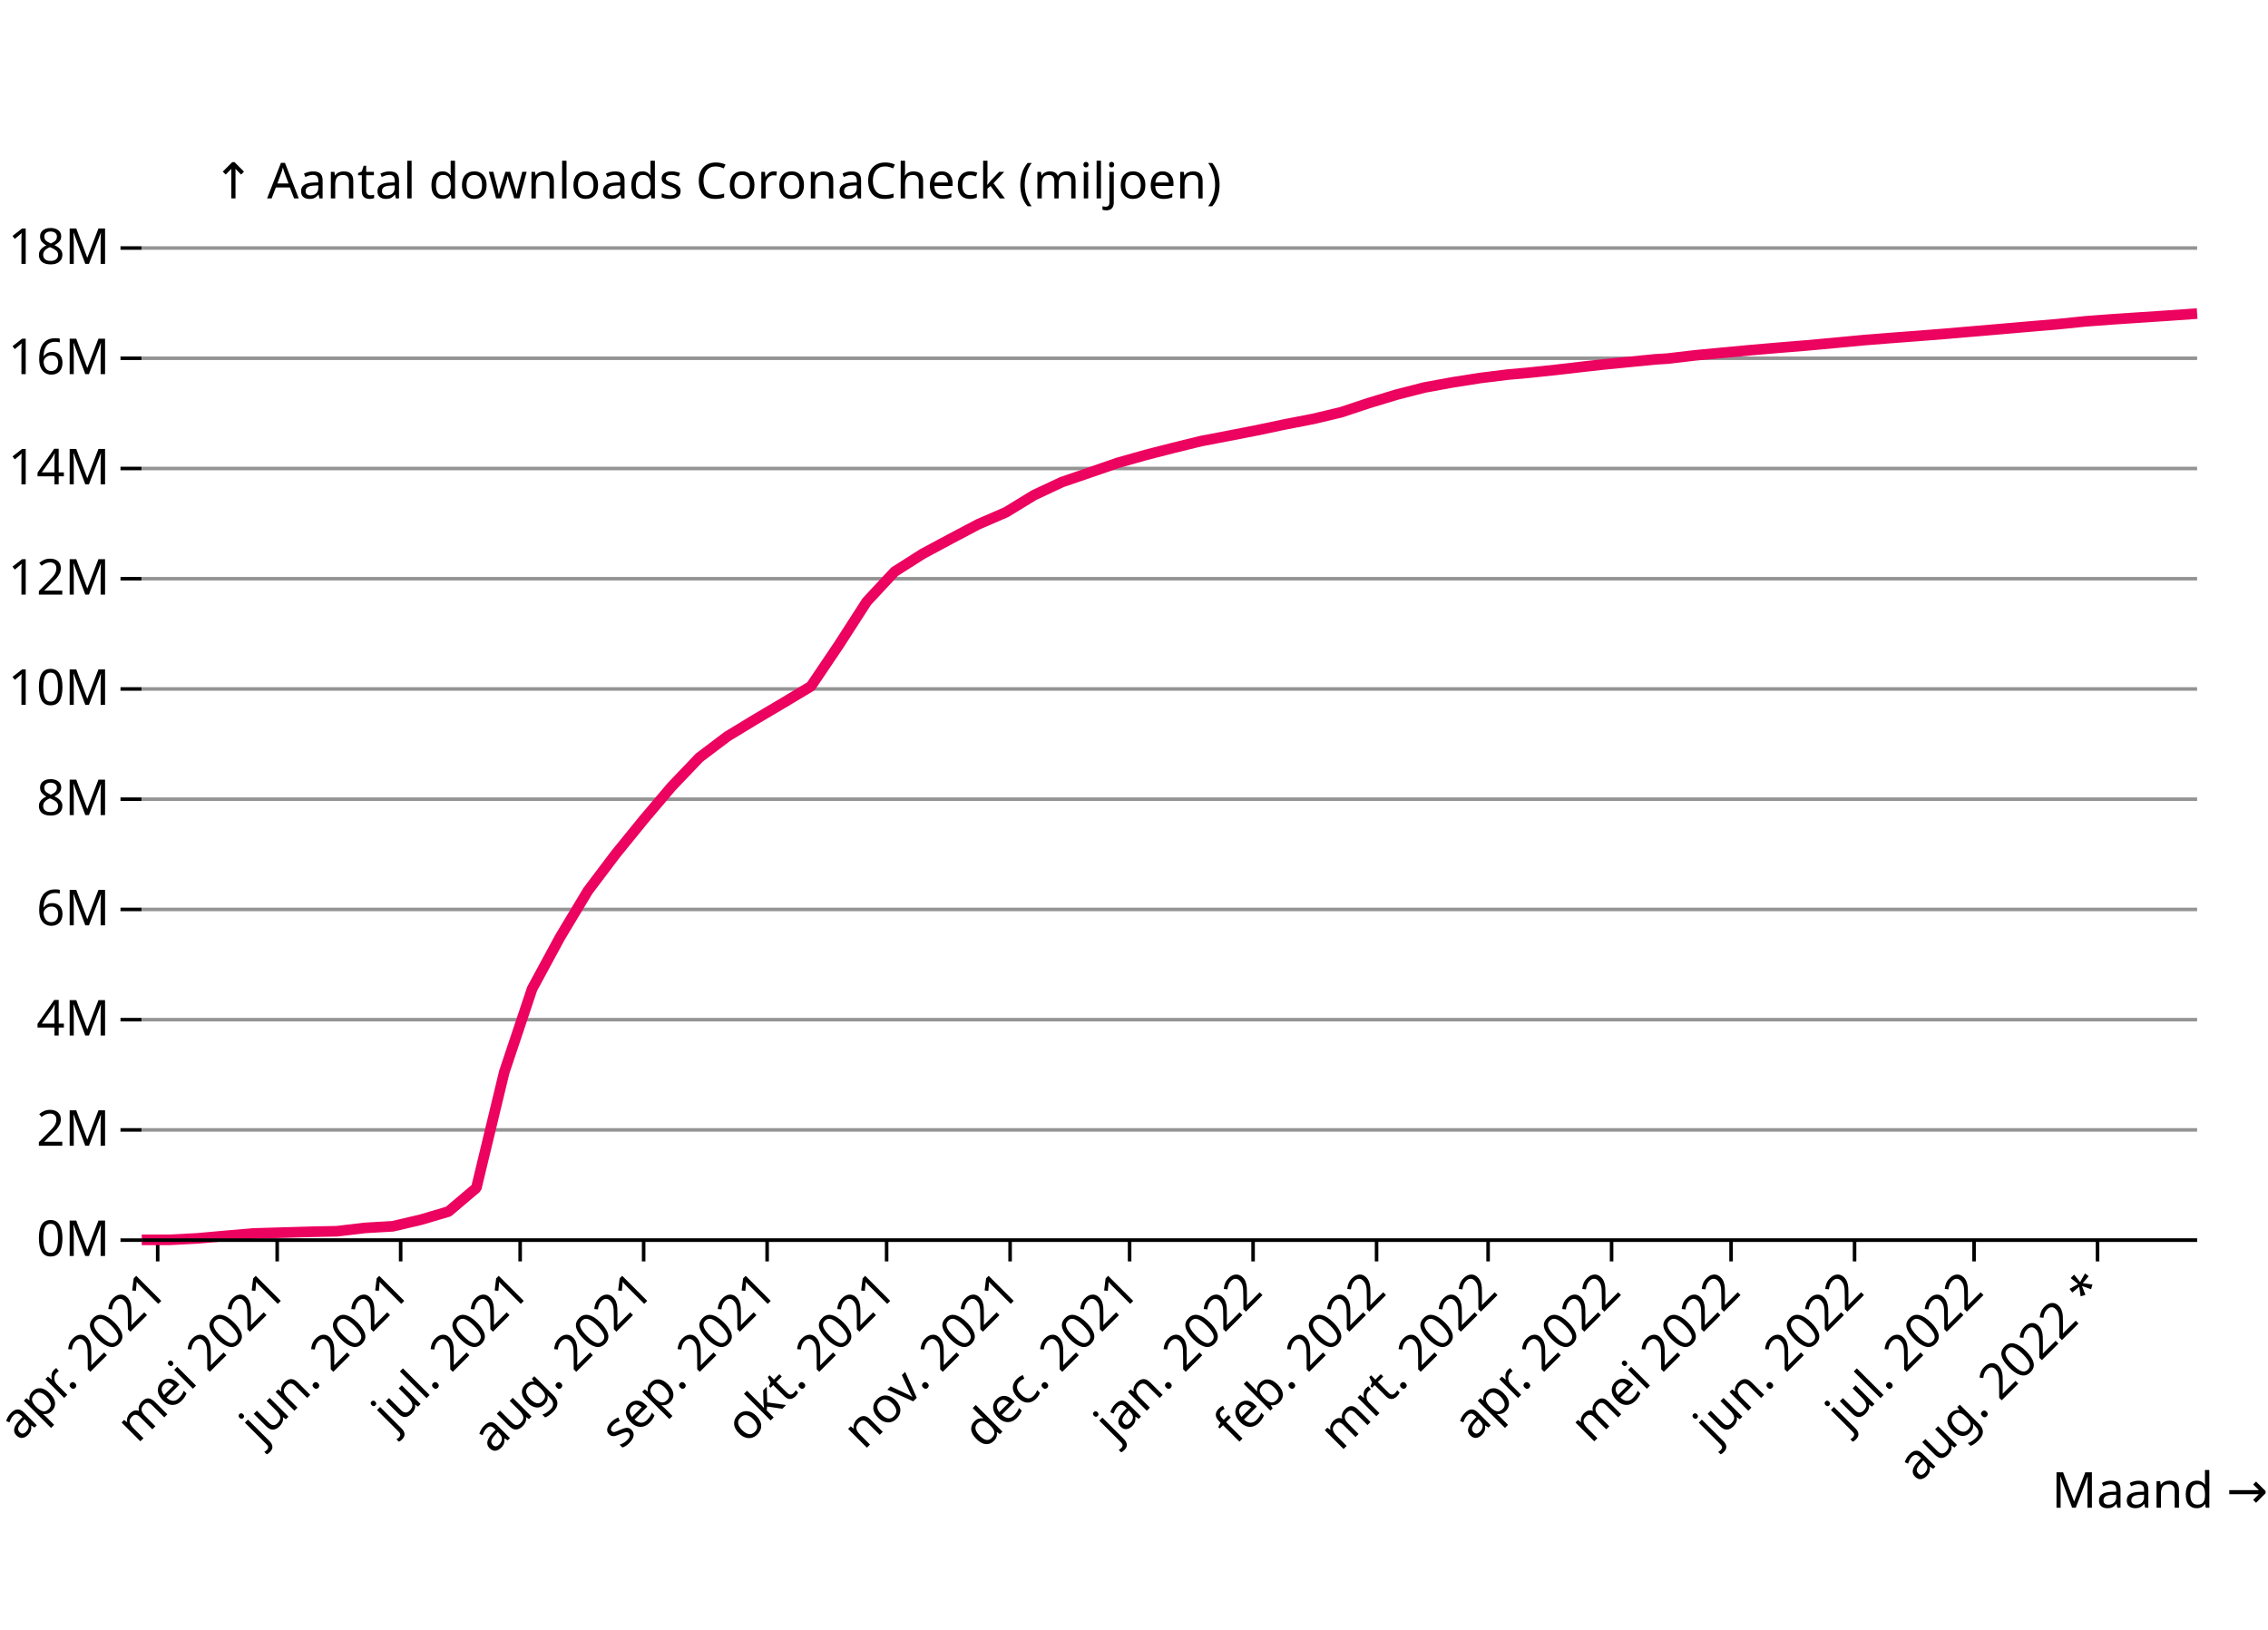
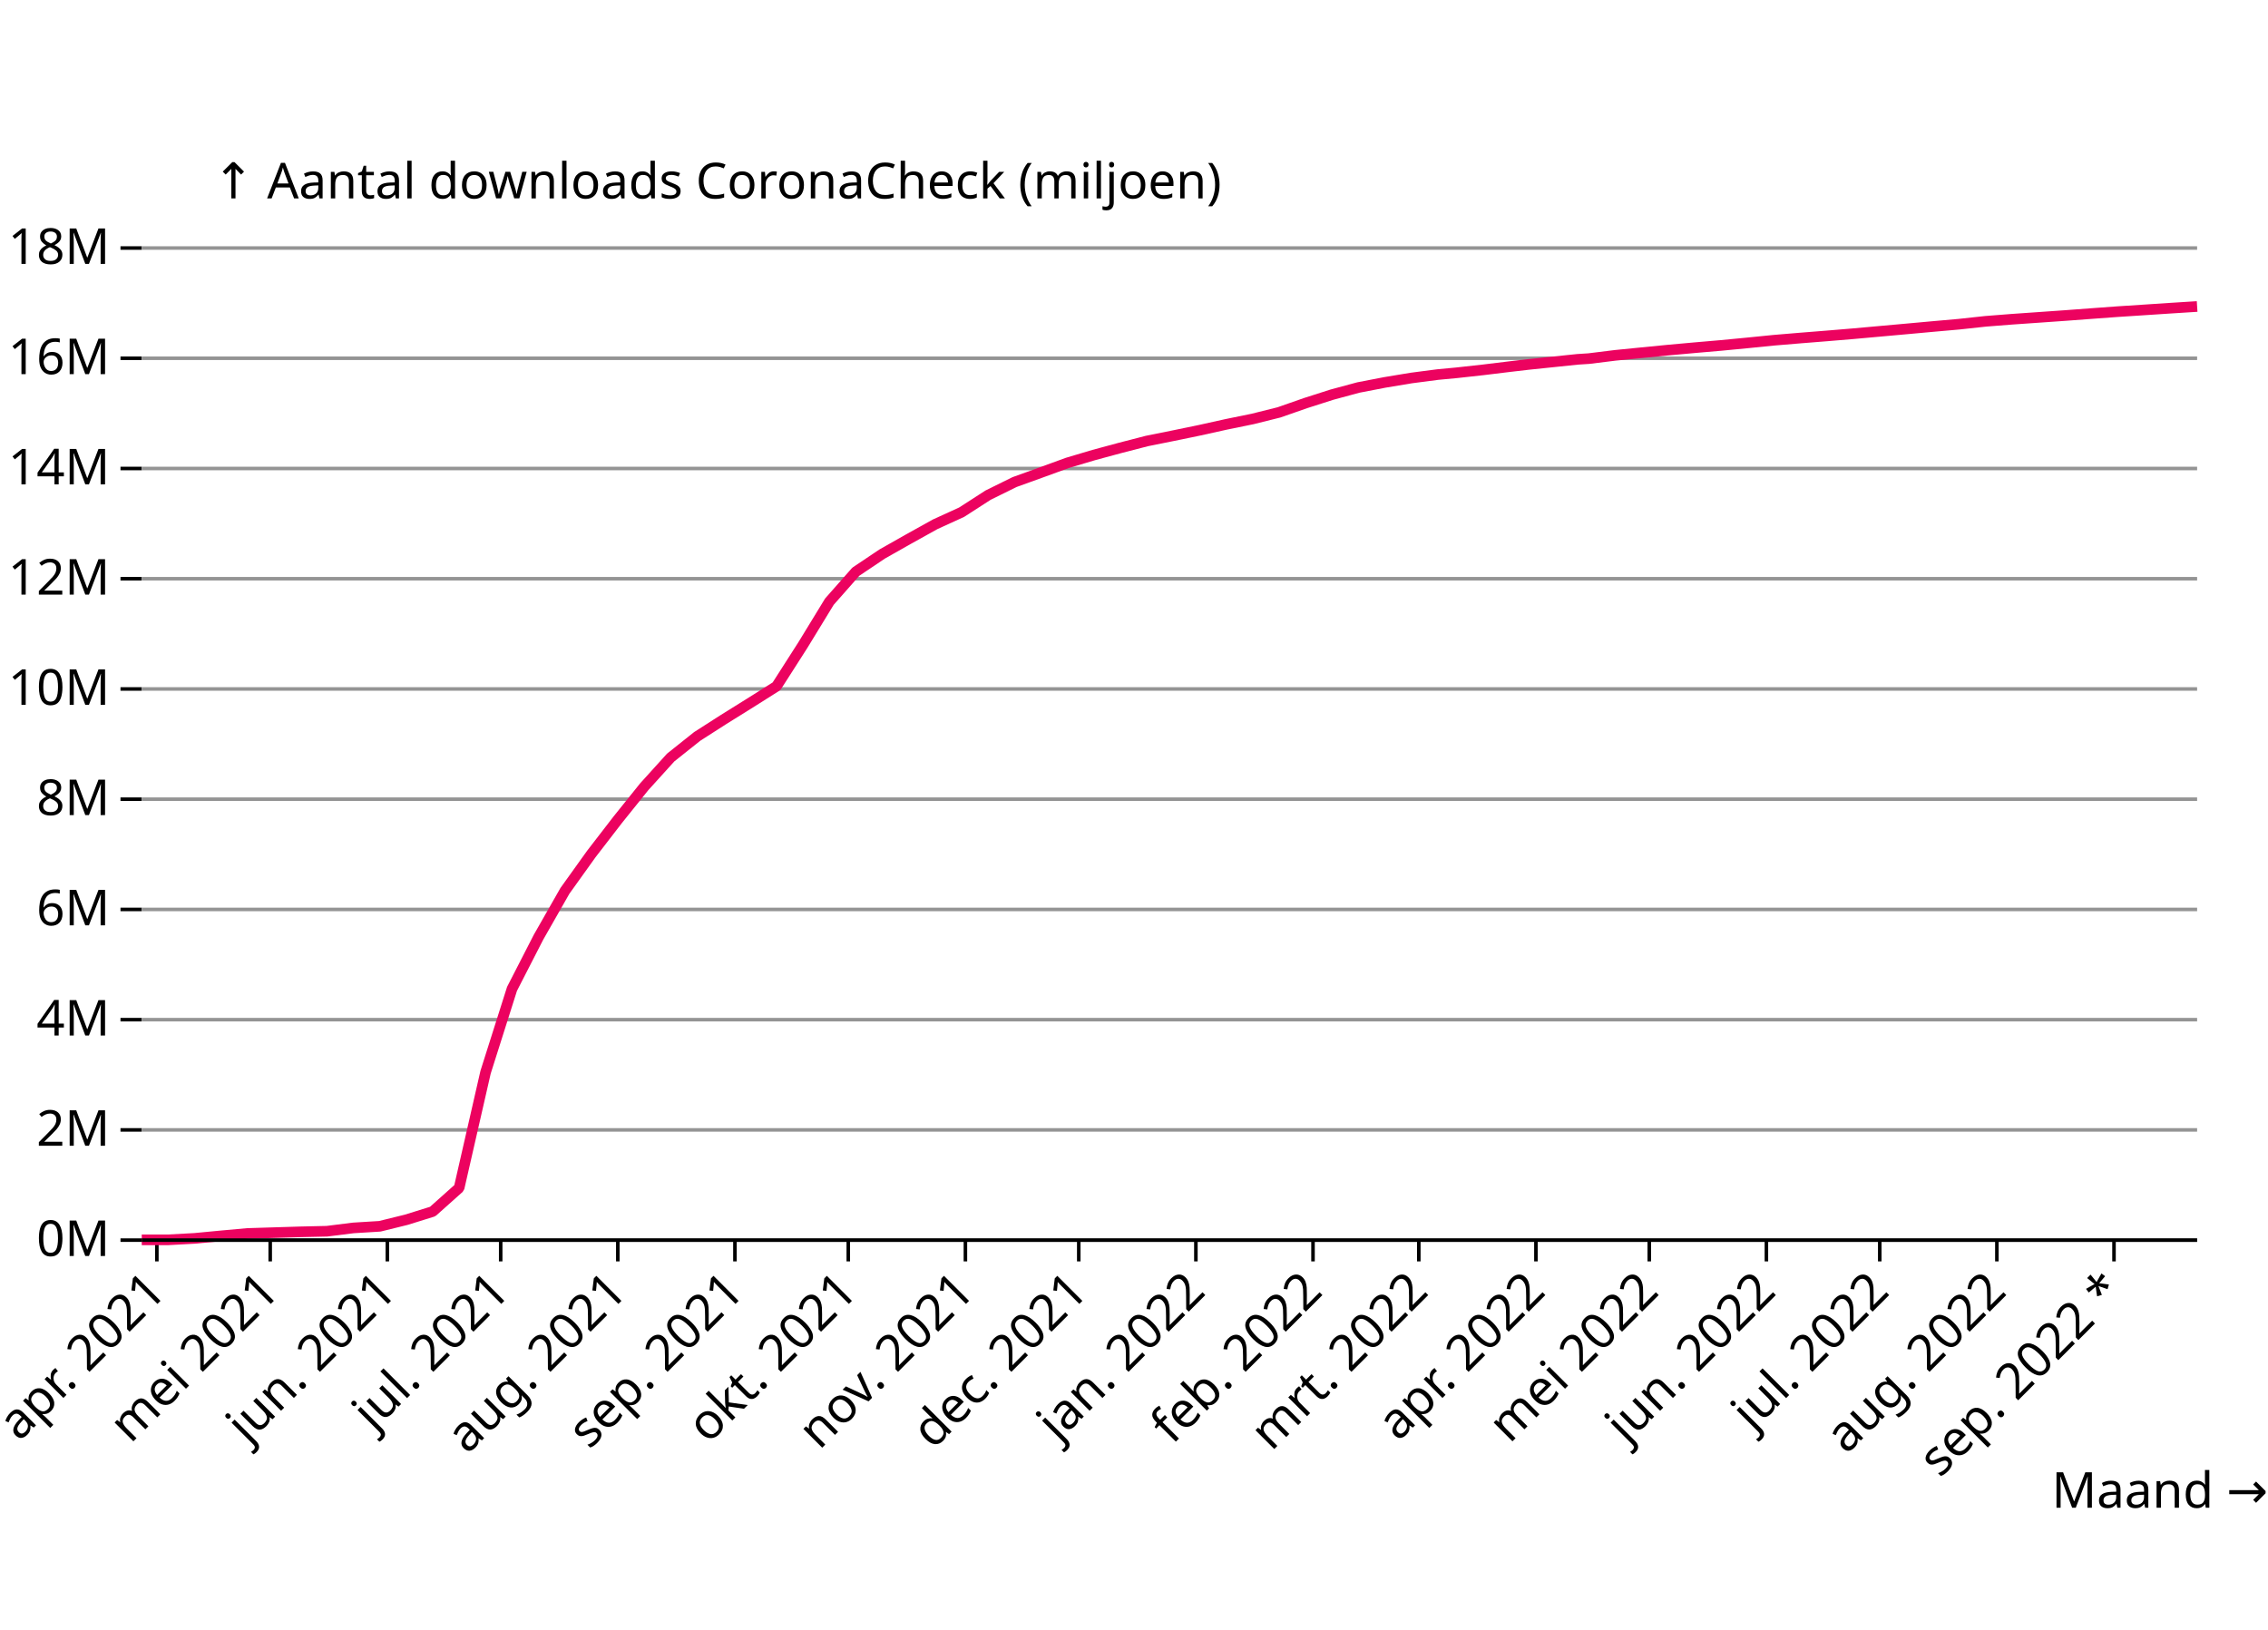
<svg xmlns="http://www.w3.org/2000/svg" class="plot" fill="currentColor" text-anchor="middle" width="640" height="460" viewBox="0 0 640 400" style="font-family: 'RO Sans', sans-serif; font-size: 14px;">
  <style>
        line[stroke-opacity] {
            stroke-opacity: 1;
            stroke: #949494;
        }
</style>
  <g transform="translate(40,0)" fill="none" text-anchor="end">
    <g class="tick" opacity="1" transform="translate(0,320)">
      <line stroke="currentColor" x2="-6" />
      <line stroke="currentColor" x2="580" stroke-opacity="0.1" />
      <text fill="currentColor" x="-9" dy="0.32em">0M</text>
    </g>
    <g class="tick" opacity="1" transform="translate(0,288.8889)">
      <line stroke="currentColor" x2="-6" />
      <line stroke="currentColor" x2="580" stroke-opacity="0.1" />
      <text fill="currentColor" x="-9" dy="0.32em">2M</text>
    </g>
    <g class="tick" opacity="1" transform="translate(0,257.7778)">
      <line stroke="currentColor" x2="-6" />
      <line stroke="currentColor" x2="580" stroke-opacity="0.1" />
      <text fill="currentColor" x="-9" dy="0.32em">4M</text>
    </g>
    <g class="tick" opacity="1" transform="translate(0,226.6667)">
      <line stroke="currentColor" x2="-6" />
      <line stroke="currentColor" x2="580" stroke-opacity="0.1" />
      <text fill="currentColor" x="-9" dy="0.32em">6M</text>
    </g>
    <g class="tick" opacity="1" transform="translate(0,195.5556)">
      <line stroke="currentColor" x2="-6" />
      <line stroke="currentColor" x2="580" stroke-opacity="0.1" />
      <text fill="currentColor" x="-9" dy="0.32em">8M</text>
    </g>
    <g class="tick" opacity="1" transform="translate(0,164.4444)">
      <line stroke="currentColor" x2="-6" />
      <line stroke="currentColor" x2="580" stroke-opacity="0.1" />
      <text fill="currentColor" x="-9" dy="0.32em">10M</text>
    </g>
    <g class="tick" opacity="1" transform="translate(0,133.3333)">
      <line stroke="currentColor" x2="-6" />
      <line stroke="currentColor" x2="580" stroke-opacity="0.1" />
      <text fill="currentColor" x="-9" dy="0.32em">12M</text>
    </g>
    <g class="tick" opacity="1" transform="translate(0,102.2222)">
      <line stroke="currentColor" x2="-6" />
      <line stroke="currentColor" x2="580" stroke-opacity="0.1" />
      <text fill="currentColor" x="-9" dy="0.32em">14M</text>
    </g>
    <g class="tick" opacity="1" transform="translate(0,71.11111)">
      <line stroke="currentColor" x2="-6" />
      <line stroke="currentColor" x2="580" stroke-opacity="0.1" />
      <text fill="currentColor" x="-9" dy="0.32em">16M</text>
    </g>
    <g class="tick" opacity="1" transform="translate(0,40)">
      <line stroke="currentColor" x2="-6" />
      <line stroke="currentColor" x2="580" stroke-opacity="0.1" />
      <text fill="currentColor" x="-9" dy="0.32em">18M</text>
    </g>
    <text fill="currentColor" transform="translate(20,40)" dy="-1em" text-anchor="start">↑ Aantal downloads CoronaCheck (miljoen)</text>
  </g>
  <g transform="translate(0,320)" fill="none" text-anchor="middle">
-     <g class="tick" opacity="1" transform="translate(44.49612,0)">
+     <g class="tick" opacity="1" transform="translate(44.26471,0)">
      <line stroke="currentColor" y2="6" />
      <text fill="currentColor" dy="0.32em" transform="translate(0, 11.82843) rotate(-45)" text-anchor="end">apr. 2021</text>
    </g>
-     <g class="tick" opacity="1" transform="translate(78.21705,0)">
+     <g class="tick" opacity="1" transform="translate(76.25,0)">
      <line stroke="currentColor" y2="6" />
      <text fill="currentColor" dy="0.32em" transform="translate(0, 11.82843) rotate(-45)" text-anchor="end">mei 2021</text>
    </g>
-     <g class="tick" opacity="1" transform="translate(113.062,0)">
+     <g class="tick" opacity="1" transform="translate(109.3015,0)">
      <line stroke="currentColor" y2="6" />
      <text fill="currentColor" dy="0.32em" transform="translate(0, 11.82843) rotate(-45)" text-anchor="end">jun. 2021</text>
    </g>
-     <g class="tick" opacity="1" transform="translate(146.7829,0)">
+     <g class="tick" opacity="1" transform="translate(141.2868,0)">
      <line stroke="currentColor" y2="6" />
      <text fill="currentColor" dy="0.32em" transform="translate(0, 11.82843) rotate(-45)" text-anchor="end">jul. 2021</text>
    </g>
-     <g class="tick" opacity="1" transform="translate(181.6279,0)">
+     <g class="tick" opacity="1" transform="translate(174.3382,0)">
      <line stroke="currentColor" y2="6" />
      <text fill="currentColor" dy="0.32em" transform="translate(0, 11.82843) rotate(-45)" text-anchor="end">aug. 2021</text>
    </g>
-     <g class="tick" opacity="1" transform="translate(216.4729,0)">
+     <g class="tick" opacity="1" transform="translate(207.3897,0)">
      <line stroke="currentColor" y2="6" />
      <text fill="currentColor" dy="0.32em" transform="translate(0, 11.82843) rotate(-45)" text-anchor="end">sep. 2021</text>
    </g>
-     <g class="tick" opacity="1" transform="translate(250.1938,0)">
+     <g class="tick" opacity="1" transform="translate(239.375,0)">
      <line stroke="currentColor" y2="6" />
      <text fill="currentColor" dy="0.32em" transform="translate(0, 11.82843) rotate(-45)" text-anchor="end">okt. 2021</text>
    </g>
-     <g class="tick" opacity="1" transform="translate(285.0388,0)">
+     <g class="tick" opacity="1" transform="translate(272.4265,0)">
      <line stroke="currentColor" y2="6" />
      <text fill="currentColor" dy="0.32em" transform="translate(0, 11.82843) rotate(-45)" text-anchor="end">nov. 2021</text>
    </g>
-     <g class="tick" opacity="1" transform="translate(318.7597,0)">
+     <g class="tick" opacity="1" transform="translate(304.4118,0)">
      <line stroke="currentColor" y2="6" />
      <text fill="currentColor" dy="0.32em" transform="translate(0, 11.82843) rotate(-45)" text-anchor="end">dec. 2021</text>
    </g>
-     <g class="tick" opacity="1" transform="translate(353.6047,0)">
+     <g class="tick" opacity="1" transform="translate(337.4632,0)">
      <line stroke="currentColor" y2="6" />
      <text fill="currentColor" dy="0.32em" transform="translate(0, 11.82843) rotate(-45)" text-anchor="end">jan. 2022</text>
    </g>
-     <g class="tick" opacity="1" transform="translate(388.4496,0)">
+     <g class="tick" opacity="1" transform="translate(370.5147,0)">
      <line stroke="currentColor" y2="6" />
      <text fill="currentColor" dy="0.32em" transform="translate(0, 11.82843) rotate(-45)" text-anchor="end">feb. 2022</text>
    </g>
-     <g class="tick" opacity="1" transform="translate(419.9225,0)">
+     <g class="tick" opacity="1" transform="translate(400.3676,0)">
      <line stroke="currentColor" y2="6" />
      <text fill="currentColor" dy="0.32em" transform="translate(0, 11.82843) rotate(-45)" text-anchor="end">mrt. 2022</text>
    </g>
-     <g class="tick" opacity="1" transform="translate(454.7674,0)">
+     <g class="tick" opacity="1" transform="translate(433.4191,0)">
      <line stroke="currentColor" y2="6" />
      <text fill="currentColor" dy="0.32em" transform="translate(0, 11.82843) rotate(-45)" text-anchor="end">apr. 2022</text>
    </g>
-     <g class="tick" opacity="1" transform="translate(488.4884,0)">
+     <g class="tick" opacity="1" transform="translate(465.4044,0)">
      <line stroke="currentColor" y2="6" />
      <text fill="currentColor" dy="0.32em" transform="translate(0, 11.82843) rotate(-45)" text-anchor="end">mei 2022</text>
    </g>
-     <g class="tick" opacity="1" transform="translate(523.3333,0)">
+     <g class="tick" opacity="1" transform="translate(498.4559,0)">
      <line stroke="currentColor" y2="6" />
      <text fill="currentColor" dy="0.32em" transform="translate(0, 11.82843) rotate(-45)" text-anchor="end">jun. 2022</text>
    </g>
-     <g class="tick" opacity="1" transform="translate(557.0543,0)">
+     <g class="tick" opacity="1" transform="translate(530.4412,0)">
      <line stroke="currentColor" y2="6" />
      <text fill="currentColor" dy="0.32em" transform="translate(0, 11.82843) rotate(-45)" text-anchor="end">jul. 2022</text>
    </g>
-     <g class="tick" opacity="1" transform="translate(591.8992,0)">
+     <g class="tick" opacity="1" transform="translate(563.4926,0)">
      <line stroke="currentColor" y2="6" />
-       <text fill="currentColor" dy="0.32em" transform="translate(0, 11.82843) rotate(-45)" text-anchor="end">aug. 2022 *</text>
+       <text fill="currentColor" dy="0.32em" transform="translate(0, 11.82843) rotate(-45)" text-anchor="end">aug. 2022</text>
+     </g>
+     <g class="tick" opacity="1" transform="translate(596.5441,0)">
+       <line stroke="currentColor" y2="6" />
+       <text fill="currentColor" dy="0.32em" transform="translate(0, 11.82843) rotate(-45)" text-anchor="end">sep. 2022 *</text>
    </g>
    <text fill="currentColor" transform="translate(640,80)" dy="-0.32em" text-anchor="end">Maand →</text>
  </g>
  <g fill="none" stroke="#ec025f" stroke-width="3" stroke-miterlimit="1">
-     <path d="M40,319.923L47.868,319.914L55.736,319.505L63.605,318.793L71.473,318.12L79.341,317.889L87.209,317.659L95.078,317.489L102.946,316.554L110.814,316.096L118.682,314.256L126.55,311.932L134.419,305.265L142.287,272.614L150.155,249.082L158.023,234.526L165.891,221.424L173.76,211.008L181.628,201.329L189.496,192.031L197.364,183.789L205.233,177.844L213.101,173.061L220.969,168.409L228.837,163.693L236.705,152.027L244.574,139.805L252.442,131.347L260.31,126.34L268.178,122.117L276.047,117.967L283.915,114.558L291.783,109.743L299.651,106.057L307.519,103.363L315.388,100.639L323.256,98.417L331.124,96.4L338.992,94.472L346.86,92.968L354.729,91.428L362.597,89.773L370.465,88.246L378.333,86.385L386.202,83.774L394.07,81.385L394.07,81.385L401.938,79.368L409.806,77.927L417.674,76.688L425.543,75.714L431.163,75.212L439.031,74.388L446.899,73.478L452.519,72.858L467.132,71.417L470.504,71.21L478.372,70.286L486.24,69.542L494.109,68.81L501.977,68.133L509.845,67.49L517.713,66.773L525.581,66.024L533.45,65.4L541.318,64.805L549.186,64.183L557.054,63.509L564.922,62.837L572.791,62.157L580.659,61.496L588.527,60.686L596.395,60.1L604.264,59.58L612.132,59.057L620,58.5" />
+     <path d="M40,319.923L47.463,319.914L54.926,319.505L62.39,318.793L69.853,318.12L77.316,317.889L84.779,317.659L92.243,317.489L99.706,316.554L107.169,316.096L114.632,314.256L122.096,311.932L129.559,305.265L137.022,272.614L144.485,249.082L151.949,234.526L159.412,221.424L166.875,211.008L174.338,201.329L181.801,192.031L189.265,183.789L196.728,177.844L204.191,173.061L211.654,168.409L219.118,163.693L226.581,152.027L234.044,139.805L241.507,131.347L248.971,126.34L256.434,122.117L263.897,117.967L271.36,114.558L278.824,109.743L286.287,106.057L293.75,103.363L301.213,100.639L308.676,98.417L316.14,96.4L323.603,94.472L331.066,92.968L338.529,91.428L345.993,89.773L353.456,88.246L360.919,86.385L368.382,83.774L375.846,81.385L375.846,81.385L383.309,79.368L390.772,77.927L398.235,76.688L405.699,75.714L411.029,75.212L418.493,74.388L425.956,73.478L431.287,72.858L445.147,71.417L448.346,71.21L455.809,70.286L463.272,69.542L470.735,68.81L478.199,68.133L485.662,67.49L493.125,66.773L500.588,66.024L508.051,65.4L515.515,64.805L522.978,64.183L530.441,63.509L537.904,62.837L545.368,62.157L552.831,61.496L560.294,60.686L567.757,60.1L575.221,59.58L582.684,59.057L590.147,58.5L597.61,57.952L605.074,57.466L612.537,56.974L620,56.501" />
  </g>
  <g stroke="currentColor">
    <line x1="40" x2="620" y1="320" y2="320" />
  </g>
</svg>
